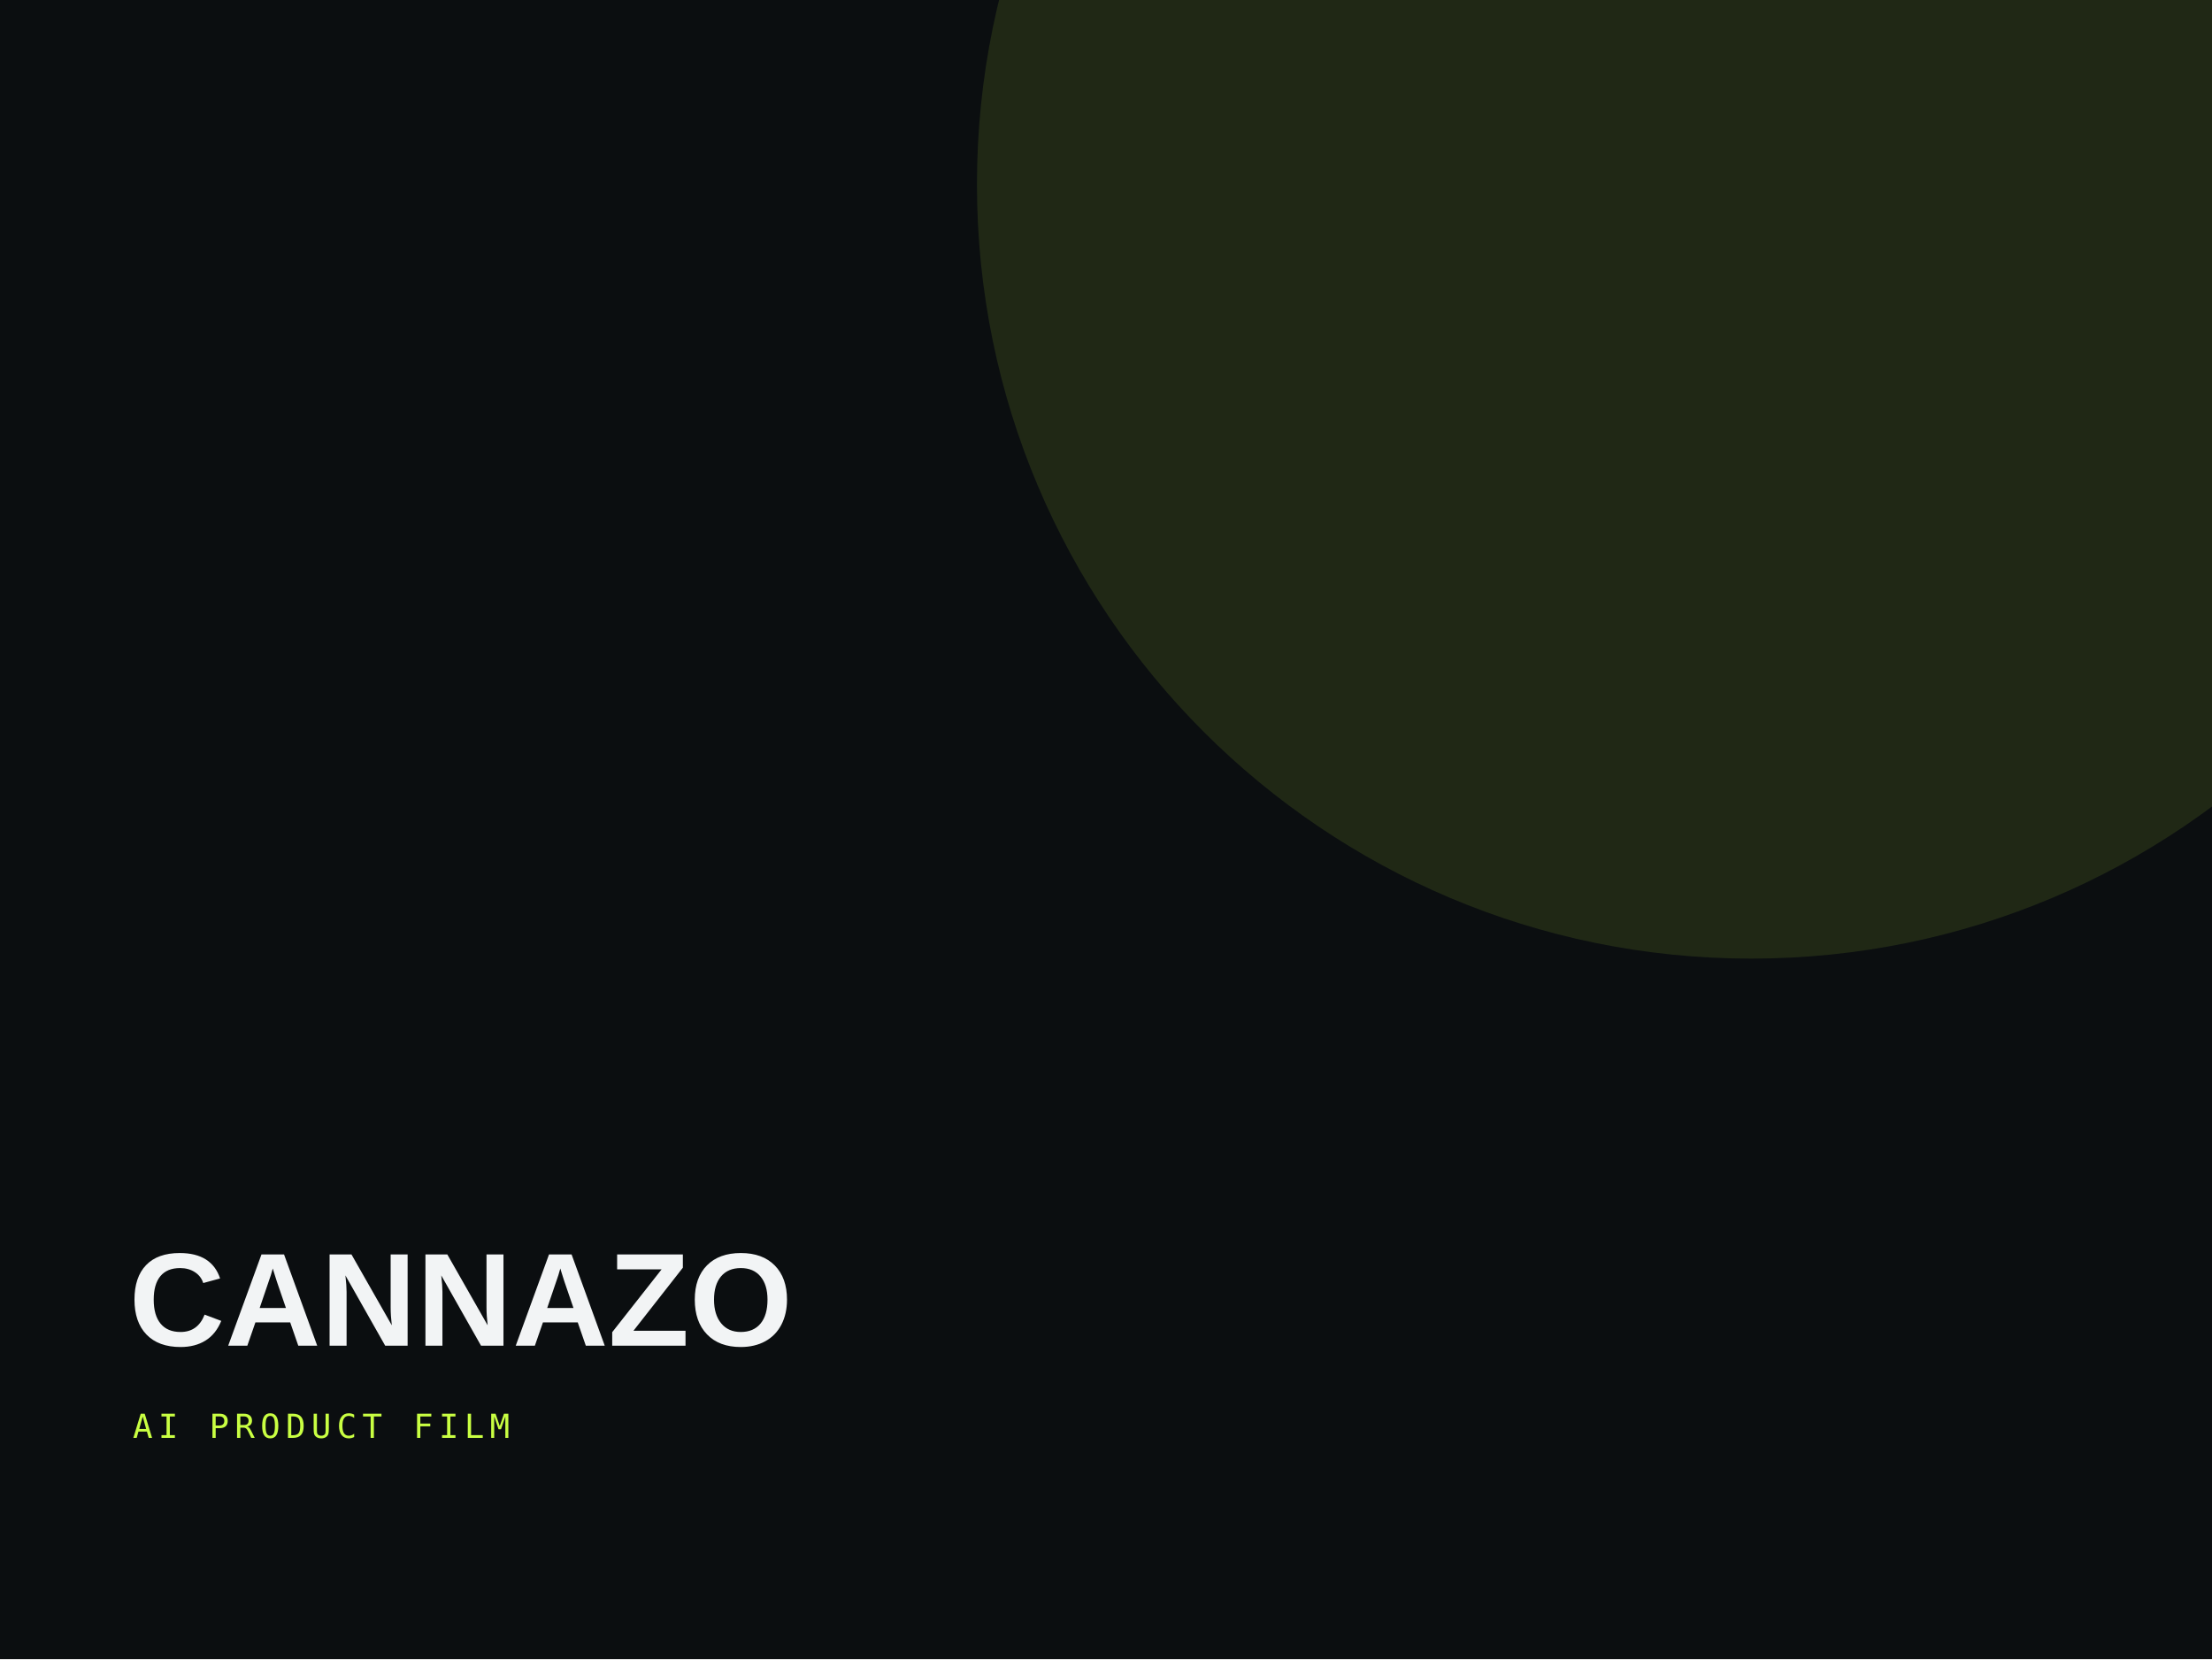
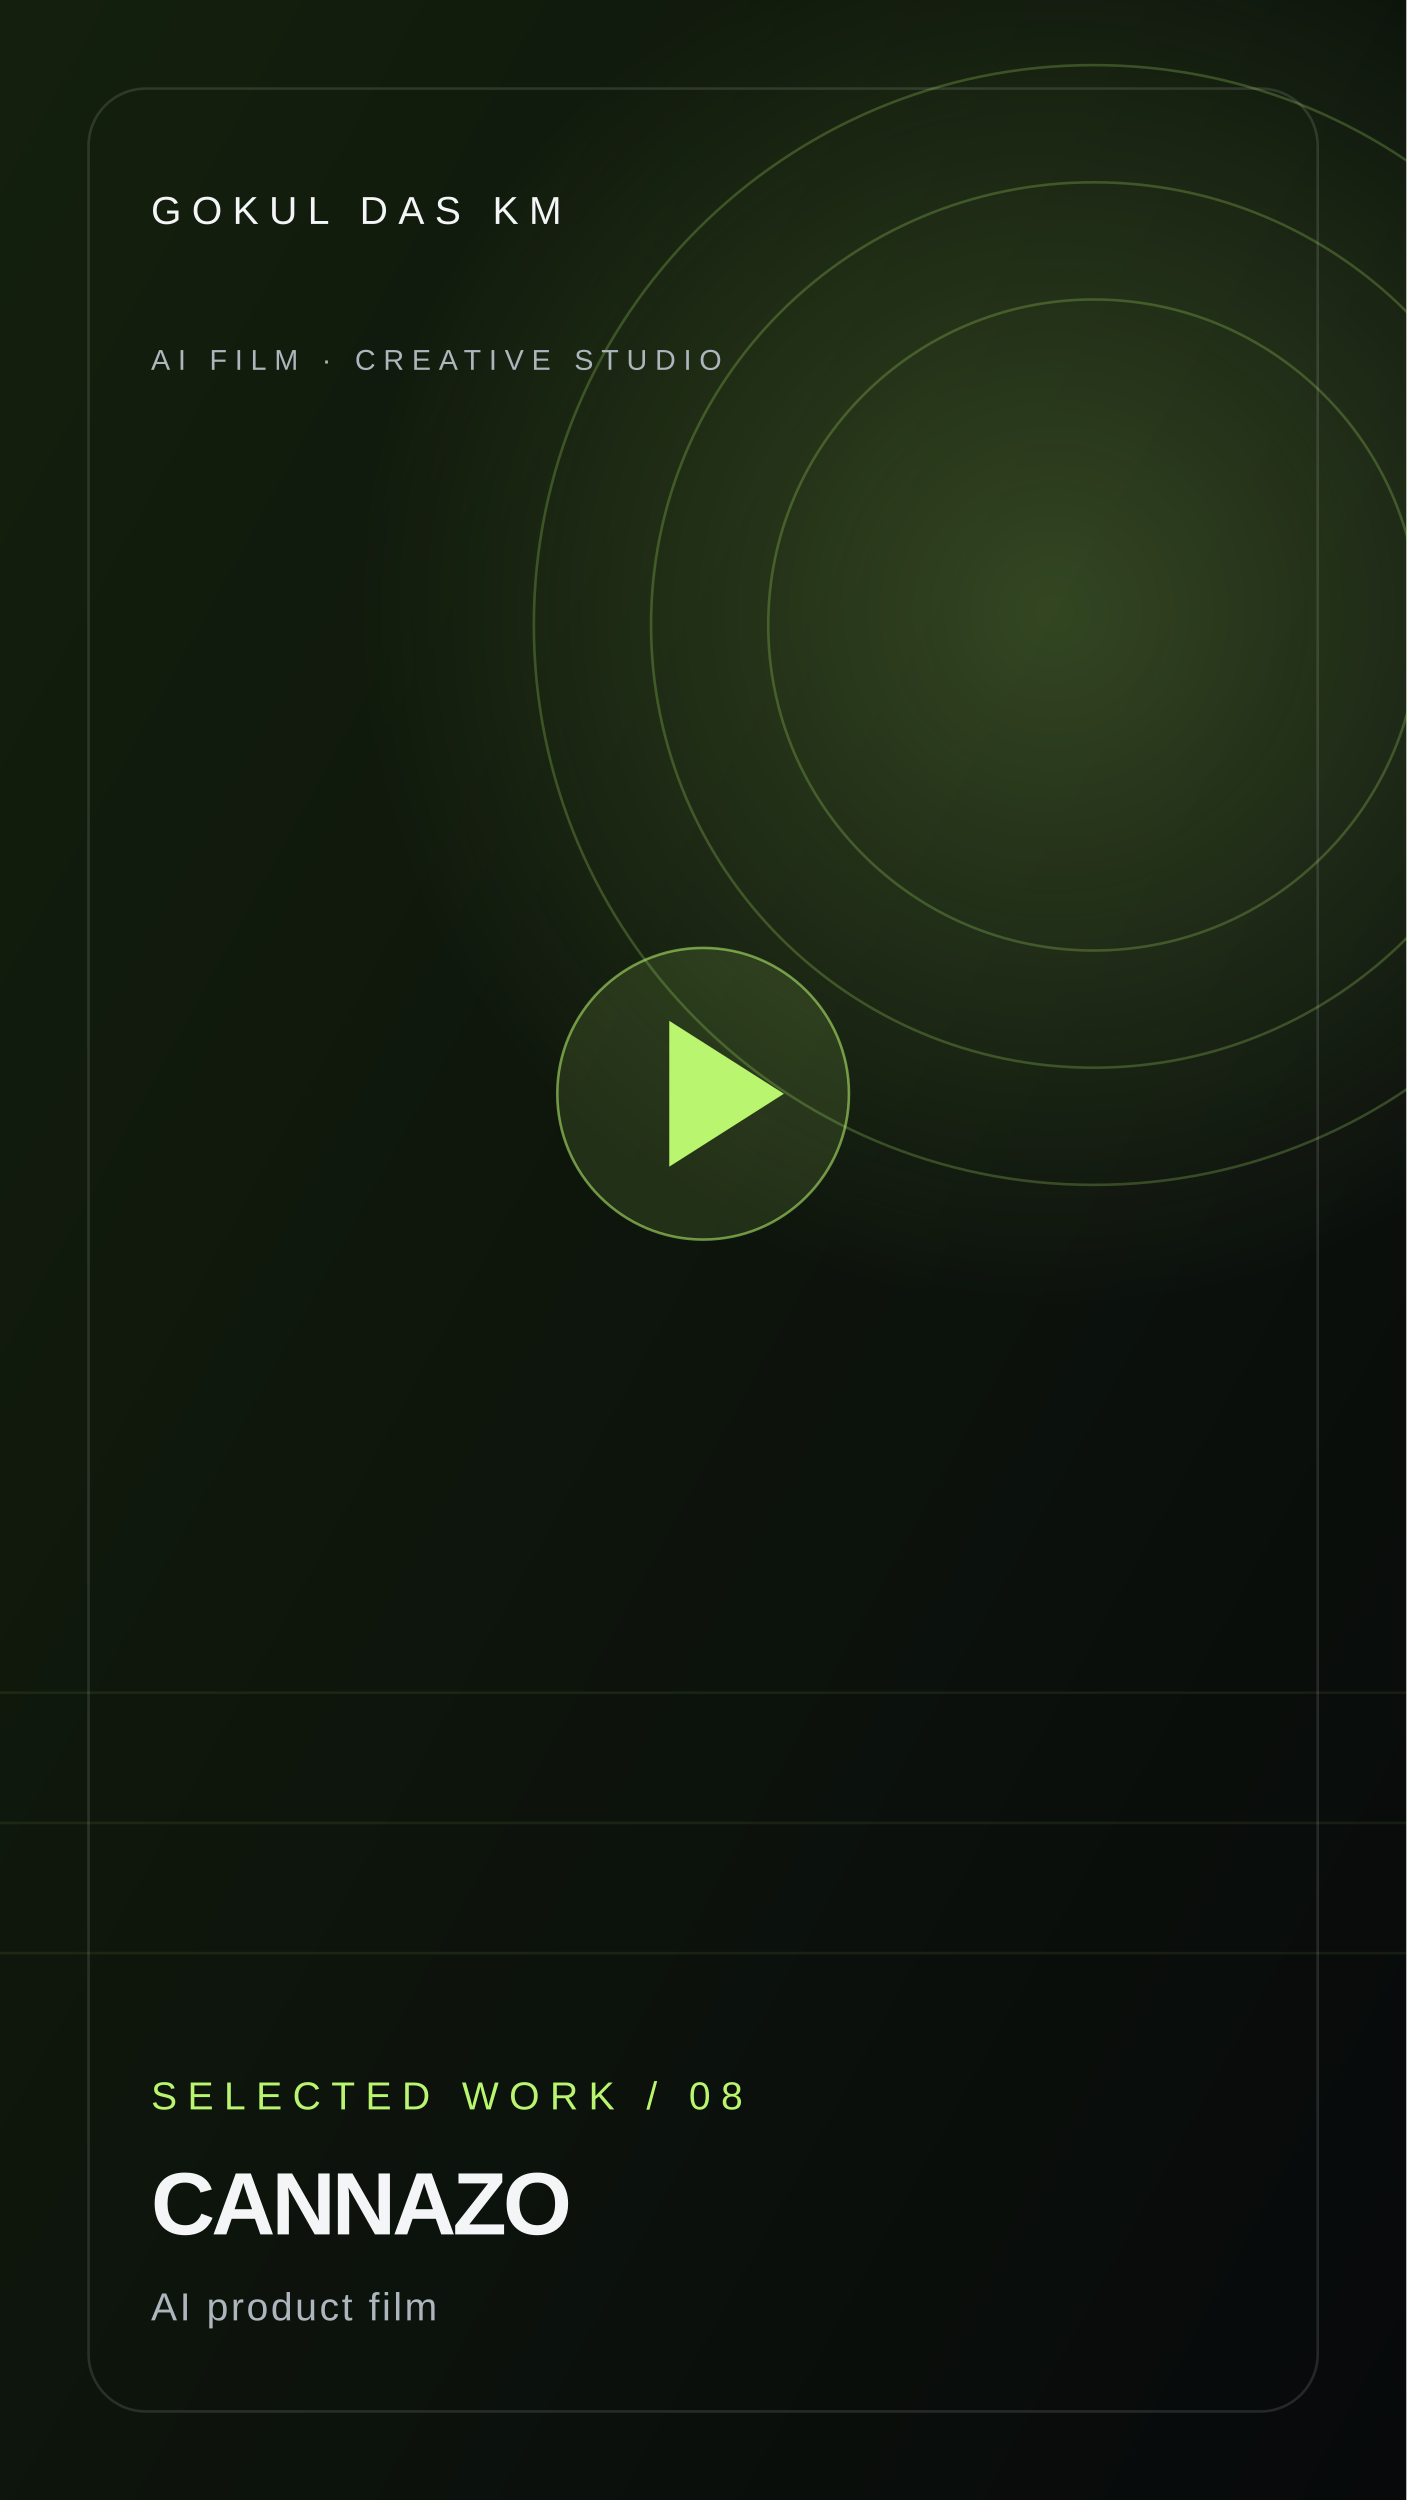
- <svg xmlns="http://www.w3.org/2000/svg" viewBox="0 0 1200 900">
-   <rect width="1200" height="900" fill="#0b0e10" />
-   <circle cx="950" cy="100" r="420" fill="#c9ff42" opacity=".11" />
-   <text x="70" y="730" fill="#f2f4f5" font-family="Arial,sans-serif" font-size="72" font-weight="800">CANNAZO</text>
-   <text x="72" y="780" fill="#c9ff42" font-family="monospace" font-size="18" letter-spacing="3">AI PRODUCT FILM</text>
+ <svg xmlns="http://www.w3.org/2000/svg" width="540" height="960" viewBox="0 0 540 960">
+   <defs>
+     <linearGradient id="bg" x1="0" y1="0" x2="1" y2="1">
+       <stop offset="0" stop-color="#14200d" />
+       <stop offset="1" stop-color="#07090b" />
+     </linearGradient>
+     <radialGradient id="halo">
+       <stop offset="0" stop-color="#b9f56e" stop-opacity=".22" />
+       <stop offset="1" stop-color="#b9f56e" stop-opacity="0" />
+     </radialGradient>
+   </defs>
+   <rect width="540" height="960" fill="url(#bg)" />
+   <circle cx="405" cy="235" r="270" fill="url(#halo)" />
+   <g fill="none" stroke="#b9f56e" stroke-opacity=".23">
+     <circle cx="420" cy="240" r="125" />
+     <circle cx="420" cy="240" r="170" />
+     <circle cx="420" cy="240" r="215" />
+     <path d="M0 650H540M0 700H540M0 750H540" stroke-opacity=".08" />
+   </g>
+   <rect x="34" y="34" width="472" height="892" rx="22" fill="none" stroke="#ffffff" stroke-opacity=".12" />
+   <text x="58" y="86" fill="#f3f5f6" font-family="Arial,Helvetica,sans-serif" font-size="15" letter-spacing="4">GOKUL DAS KM</text>
+   <text x="58" y="810" fill="#b9f56e" font-family="Arial,Helvetica,sans-serif" font-size="15" letter-spacing="4">SELECTED WORK / 08</text>
+   <text x="58" y="858" fill="#f3f5f6" font-family="Arial,Helvetica,sans-serif" font-size="34" font-weight="700" letter-spacing="-1.4">CANNAZO</text>
+   <text x="58" y="891" fill="#aeb6bd" font-family="Arial,Helvetica,sans-serif" font-size="15" letter-spacing="1">AI product film</text>
+   <circle cx="270" cy="420" r="56" fill="#b9f56e" fill-opacity=".12" stroke="#b9f56e" stroke-opacity=".55" />
+   <path d="M257 392L257 448L301 420Z" fill="#b9f56e" />
+   <text x="58" y="142" fill="#aeb6bd" font-family="Arial,Helvetica,sans-serif" font-size="11" letter-spacing="3">AI FILM  ·  CREATIVE STUDIO</text>
</svg>
